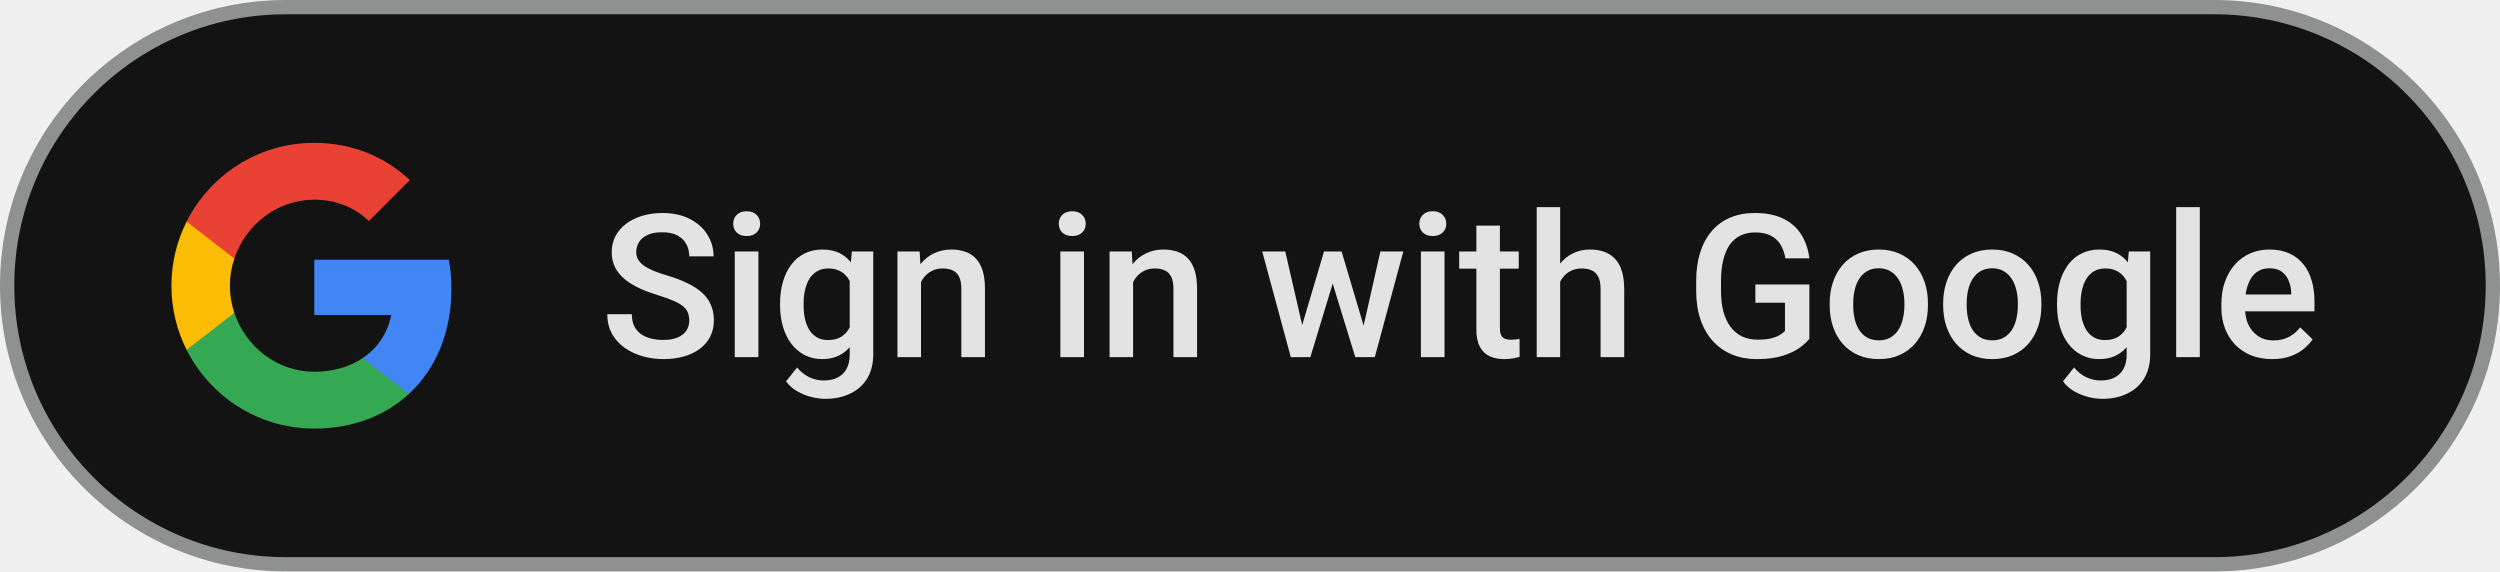
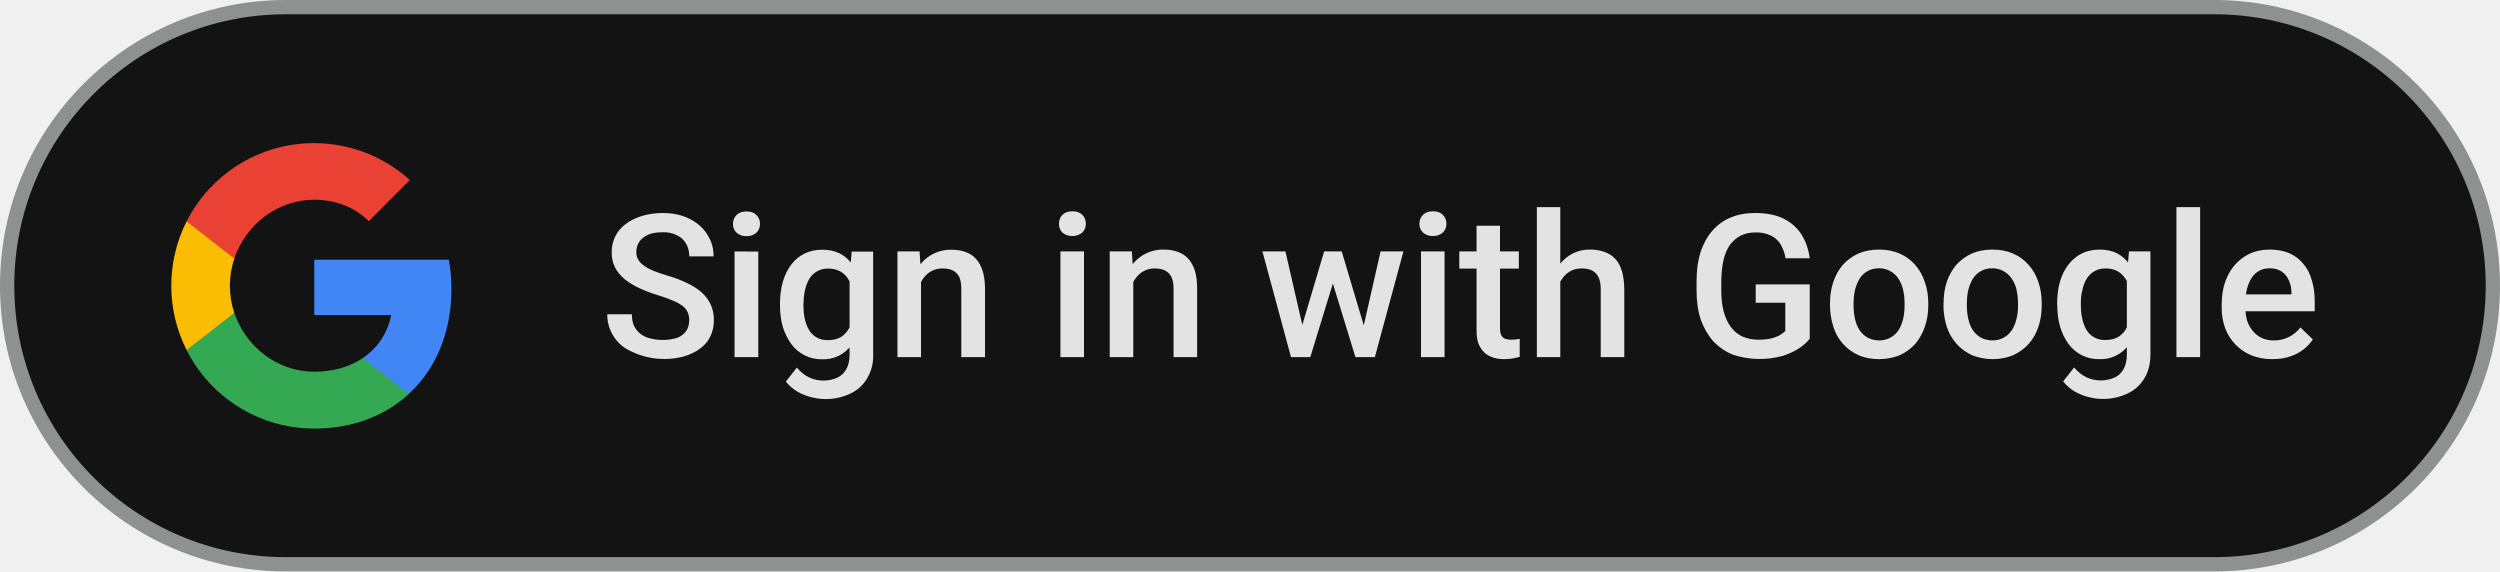
- <svg xmlns="http://www.w3.org/2000/svg" width="175" height="40" viewBox="0 0 175 40" fill="none">
-   <rect x="0.5" y="0.5" width="174" height="39" rx="19.5" fill="#131314" />
-   <g clip-path="url(#clip0_710_6231)">
-     <path d="M31.6 20.227C31.6 19.518 31.536 18.836 31.418 18.182H22V22.05H27.382C27.15 23.3 26.445 24.359 25.386 25.068V27.577H28.618C30.509 25.836 31.6 23.273 31.6 20.227Z" fill="#4285F4" />
-     <path d="M22 30C24.7 30 26.964 29.105 28.618 27.577L25.386 25.068C24.491 25.668 23.345 26.023 22 26.023C19.395 26.023 17.191 24.264 16.404 21.9H13.064V24.491C14.709 27.759 18.091 30 22 30Z" fill="#34A853" />
-     <path d="M16.404 21.9C16.204 21.3 16.091 20.659 16.091 20C16.091 19.341 16.204 18.7 16.404 18.1V15.509H13.064C12.386 16.859 12 18.386 12 20C12 21.614 12.386 23.141 13.064 24.491L16.404 21.9Z" fill="#FBBC04" />
-     <path d="M22 13.977C23.468 13.977 24.786 14.482 25.823 15.473L28.691 12.604C26.959 10.991 24.695 10 22 10C18.091 10 14.709 12.241 13.064 15.509L16.404 18.1C17.191 15.736 19.395 13.977 22 13.977Z" fill="#E94235" />
+ <svg xmlns="http://www.w3.org/2000/svg" width="175" height="40" fill="none" viewBox="0 0 175 40">
+   <rect width="174" height="39" x=".5" y=".5" fill="#131314" rx="19.5" />
+   <g clip-path="url(#a)">
+     <path fill="#4285F4" d="M31.6 20.23q0-1.07-.18-2.05H22v3.87h5.38a4.6 4.6 0 0 1-2 3.02v2.5h3.24c1.89-1.73 2.98-4.3 2.98-7.34" />
+     <path fill="#34A853" d="M22 30c2.7 0 4.96-.9 6.62-2.42l-3.23-2.51c-.9.6-2.04.95-3.39.95-2.6 0-4.8-1.76-5.6-4.12h-3.34v2.6A10 10 0 0 0 22 30" />
+     <path fill="#FBBC04" d="M16.4 21.9a6 6 0 0 1 0-3.8v-2.6h-3.34a10 10 0 0 0 0 9z" />
+     <path fill="#E94235" d="M22 13.98c1.47 0 2.79.5 3.82 1.5l2.87-2.88a10 10 0 0 0-15.63 2.9l3.34 2.6c.8-2.36 3-4.12 5.6-4.12" />
  </g>
-   <path d="M48.248 22.436C48.248 22.231 48.216 22.049 48.152 21.89C48.093 21.73 47.986 21.584 47.831 21.452C47.676 21.32 47.457 21.192 47.175 21.069C46.897 20.942 46.541 20.812 46.108 20.68C45.634 20.534 45.197 20.372 44.796 20.194C44.399 20.012 44.053 19.802 43.757 19.565C43.461 19.324 43.23 19.048 43.066 18.738C42.902 18.424 42.82 18.061 42.82 17.651C42.82 17.246 42.905 16.877 43.073 16.544C43.246 16.211 43.49 15.924 43.805 15.683C44.124 15.437 44.5 15.247 44.933 15.115C45.366 14.979 45.844 14.91 46.368 14.91C47.106 14.91 47.742 15.047 48.275 15.32C48.813 15.594 49.226 15.961 49.513 16.421C49.804 16.881 49.95 17.389 49.95 17.945H48.248C48.248 17.617 48.177 17.328 48.036 17.077C47.899 16.822 47.69 16.621 47.407 16.476C47.129 16.33 46.776 16.257 46.348 16.257C45.942 16.257 45.605 16.318 45.336 16.441C45.067 16.564 44.867 16.731 44.734 16.94C44.602 17.15 44.536 17.387 44.536 17.651C44.536 17.838 44.579 18.009 44.666 18.164C44.753 18.314 44.885 18.456 45.062 18.588C45.24 18.715 45.464 18.836 45.732 18.95C46.001 19.064 46.318 19.174 46.683 19.278C47.234 19.442 47.715 19.625 48.125 19.825C48.535 20.021 48.877 20.244 49.15 20.495C49.424 20.746 49.629 21.031 49.766 21.35C49.902 21.664 49.971 22.022 49.971 22.423C49.971 22.842 49.886 23.22 49.718 23.558C49.549 23.89 49.308 24.175 48.993 24.412C48.683 24.645 48.31 24.825 47.872 24.952C47.439 25.075 46.956 25.137 46.423 25.137C45.944 25.137 45.473 25.073 45.008 24.945C44.547 24.818 44.128 24.624 43.75 24.364C43.372 24.1 43.071 23.772 42.848 23.38C42.624 22.983 42.513 22.521 42.513 21.992H44.228C44.228 22.316 44.283 22.591 44.393 22.819C44.507 23.047 44.664 23.234 44.864 23.38C45.065 23.521 45.297 23.626 45.562 23.694C45.83 23.763 46.117 23.797 46.423 23.797C46.824 23.797 47.159 23.74 47.428 23.626C47.701 23.512 47.906 23.352 48.043 23.148C48.18 22.942 48.248 22.705 48.248 22.436ZM53.088 17.604V25H51.434V17.604H53.088ZM51.324 15.662C51.324 15.412 51.406 15.204 51.57 15.04C51.739 14.871 51.971 14.787 52.268 14.787C52.559 14.787 52.789 14.871 52.958 15.04C53.127 15.204 53.211 15.412 53.211 15.662C53.211 15.908 53.127 16.113 52.958 16.277C52.789 16.441 52.559 16.523 52.268 16.523C51.971 16.523 51.739 16.441 51.57 16.277C51.406 16.113 51.324 15.908 51.324 15.662ZM59.63 17.604H61.127V24.795C61.127 25.46 60.986 26.025 60.703 26.49C60.421 26.955 60.026 27.308 59.52 27.55C59.015 27.796 58.429 27.919 57.764 27.919C57.481 27.919 57.167 27.878 56.82 27.796C56.478 27.714 56.146 27.582 55.822 27.399C55.503 27.222 55.237 26.987 55.023 26.695L55.795 25.725C56.059 26.039 56.351 26.269 56.67 26.415C56.989 26.561 57.324 26.634 57.675 26.634C58.053 26.634 58.374 26.563 58.639 26.422C58.908 26.285 59.115 26.082 59.261 25.814C59.407 25.545 59.48 25.216 59.48 24.829V19.278L59.63 17.604ZM54.605 21.384V21.24C54.605 20.68 54.674 20.169 54.81 19.709C54.947 19.244 55.143 18.845 55.398 18.513C55.654 18.175 55.964 17.918 56.328 17.74C56.693 17.558 57.105 17.467 57.565 17.467C58.044 17.467 58.452 17.553 58.789 17.727C59.131 17.9 59.416 18.148 59.644 18.472C59.871 18.791 60.049 19.174 60.177 19.62C60.309 20.062 60.407 20.554 60.471 21.097V21.555C60.411 22.083 60.311 22.566 60.17 23.004C60.029 23.441 59.842 23.82 59.609 24.139C59.377 24.458 59.09 24.704 58.748 24.877C58.411 25.05 58.012 25.137 57.552 25.137C57.101 25.137 56.693 25.043 56.328 24.856C55.968 24.67 55.658 24.408 55.398 24.07C55.143 23.733 54.947 23.337 54.81 22.881C54.674 22.421 54.605 21.922 54.605 21.384ZM56.253 21.24V21.384C56.253 21.721 56.285 22.035 56.349 22.327C56.417 22.619 56.52 22.876 56.656 23.1C56.797 23.318 56.975 23.491 57.19 23.619C57.408 23.742 57.666 23.804 57.962 23.804C58.349 23.804 58.666 23.722 58.912 23.558C59.163 23.394 59.354 23.172 59.486 22.895C59.623 22.612 59.719 22.297 59.773 21.951V20.714C59.746 20.445 59.689 20.194 59.602 19.962C59.52 19.73 59.409 19.527 59.268 19.354C59.126 19.176 58.949 19.039 58.734 18.943C58.52 18.843 58.267 18.793 57.976 18.793C57.679 18.793 57.422 18.857 57.203 18.984C56.984 19.112 56.804 19.287 56.663 19.511C56.526 19.734 56.424 19.994 56.355 20.29C56.287 20.586 56.253 20.903 56.253 21.24ZM64.47 19.183V25H62.822V17.604H64.374L64.47 19.183ZM64.176 21.028L63.643 21.021C63.647 20.497 63.72 20.017 63.861 19.579C64.007 19.142 64.208 18.766 64.463 18.451C64.723 18.137 65.033 17.895 65.393 17.727C65.753 17.553 66.154 17.467 66.596 17.467C66.951 17.467 67.272 17.517 67.56 17.617C67.851 17.713 68.1 17.87 68.305 18.089C68.514 18.308 68.674 18.592 68.783 18.943C68.893 19.29 68.947 19.716 68.947 20.222V25H67.293V20.215C67.293 19.859 67.241 19.579 67.136 19.374C67.035 19.164 66.887 19.016 66.691 18.93C66.5 18.838 66.261 18.793 65.974 18.793C65.691 18.793 65.438 18.852 65.215 18.971C64.992 19.089 64.802 19.251 64.647 19.456C64.497 19.661 64.381 19.898 64.299 20.167C64.217 20.436 64.176 20.723 64.176 21.028ZM75.879 17.604V25H74.225V17.604H75.879ZM74.115 15.662C74.115 15.412 74.197 15.204 74.361 15.04C74.53 14.871 74.762 14.787 75.059 14.787C75.35 14.787 75.58 14.871 75.749 15.04C75.918 15.204 76.002 15.412 76.002 15.662C76.002 15.908 75.918 16.113 75.749 16.277C75.58 16.441 75.35 16.523 75.059 16.523C74.762 16.523 74.53 16.441 74.361 16.277C74.197 16.113 74.115 15.908 74.115 15.662ZM79.317 19.183V25H77.67V17.604H79.222L79.317 19.183ZM79.023 21.028L78.49 21.021C78.495 20.497 78.568 20.017 78.709 19.579C78.855 19.142 79.055 18.766 79.311 18.451C79.57 18.137 79.88 17.895 80.24 17.727C80.6 17.553 81.001 17.467 81.443 17.467C81.799 17.467 82.12 17.517 82.407 17.617C82.699 17.713 82.947 17.87 83.152 18.089C83.362 18.308 83.522 18.592 83.631 18.943C83.74 19.29 83.795 19.716 83.795 20.222V25H82.141V20.215C82.141 19.859 82.088 19.579 81.983 19.374C81.883 19.164 81.735 19.016 81.539 18.93C81.348 18.838 81.108 18.793 80.821 18.793C80.539 18.793 80.286 18.852 80.062 18.971C79.839 19.089 79.65 19.251 79.495 19.456C79.345 19.661 79.228 19.898 79.147 20.167C79.064 20.436 79.023 20.723 79.023 21.028ZM90.973 23.359L92.682 17.604H93.734L93.447 19.326L91.725 25H90.781L90.973 23.359ZM89.968 17.604L91.301 23.387L91.41 25H90.357L88.355 17.604H89.968ZM95.334 23.318L96.626 17.604H98.232L96.236 25H95.184L95.334 23.318ZM93.912 17.604L95.601 23.291L95.812 25H94.869L93.126 19.319L92.839 17.604H93.912ZM101.117 17.604V25H99.463V17.604H101.117ZM99.353 15.662C99.353 15.412 99.436 15.204 99.6 15.04C99.768 14.871 100.001 14.787 100.297 14.787C100.589 14.787 100.819 14.871 100.987 15.04C101.156 15.204 101.24 15.412 101.24 15.662C101.24 15.908 101.156 16.113 100.987 16.277C100.819 16.441 100.589 16.523 100.297 16.523C100.001 16.523 99.768 16.441 99.6 16.277C99.436 16.113 99.353 15.908 99.353 15.662ZM106.312 17.604V18.807H102.143V17.604H106.312ZM103.346 15.792H104.993V22.956C104.993 23.184 105.025 23.359 105.089 23.482C105.157 23.601 105.251 23.681 105.369 23.722C105.488 23.763 105.627 23.783 105.786 23.783C105.9 23.783 106.009 23.776 106.114 23.763C106.219 23.749 106.303 23.735 106.367 23.722L106.374 24.98C106.237 25.02 106.078 25.057 105.896 25.089C105.718 25.121 105.513 25.137 105.28 25.137C104.902 25.137 104.567 25.071 104.275 24.939C103.984 24.802 103.756 24.581 103.592 24.275C103.428 23.97 103.346 23.564 103.346 23.059V15.792ZM109.211 14.5V25H107.57V14.5H109.211ZM108.924 21.028L108.391 21.021C108.395 20.511 108.466 20.039 108.603 19.606C108.744 19.174 108.94 18.797 109.19 18.479C109.446 18.155 109.751 17.907 110.106 17.733C110.462 17.556 110.856 17.467 111.289 17.467C111.654 17.467 111.982 17.517 112.273 17.617C112.57 17.717 112.825 17.879 113.039 18.102C113.253 18.321 113.415 18.608 113.524 18.964C113.638 19.315 113.695 19.743 113.695 20.249V25H112.041V20.235C112.041 19.88 111.989 19.597 111.884 19.388C111.784 19.178 111.635 19.028 111.439 18.936C111.243 18.841 111.004 18.793 110.722 18.793C110.425 18.793 110.163 18.852 109.936 18.971C109.712 19.089 109.525 19.251 109.375 19.456C109.225 19.661 109.111 19.898 109.033 20.167C108.96 20.436 108.924 20.723 108.924 21.028ZM126.656 19.914V23.715C126.515 23.902 126.294 24.107 125.993 24.33C125.697 24.549 125.303 24.738 124.811 24.898C124.318 25.057 123.705 25.137 122.972 25.137C122.347 25.137 121.775 25.032 121.256 24.822C120.736 24.608 120.287 24.296 119.909 23.886C119.535 23.476 119.246 22.977 119.041 22.389C118.836 21.796 118.733 21.122 118.733 20.365V19.675C118.733 18.923 118.827 18.253 119.014 17.665C119.205 17.073 119.479 16.571 119.834 16.161C120.189 15.751 120.618 15.441 121.119 15.231C121.625 15.017 122.197 14.91 122.835 14.91C123.651 14.91 124.325 15.047 124.858 15.32C125.396 15.589 125.811 15.963 126.103 16.441C126.394 16.92 126.579 17.467 126.656 18.082H124.975C124.92 17.736 124.813 17.426 124.653 17.152C124.498 16.879 124.275 16.665 123.983 16.51C123.696 16.35 123.323 16.27 122.862 16.27C122.466 16.27 122.117 16.346 121.816 16.496C121.516 16.646 121.265 16.867 121.064 17.159C120.868 17.451 120.72 17.806 120.62 18.226C120.52 18.645 120.47 19.123 120.47 19.661V20.365C120.47 20.912 120.527 21.398 120.641 21.821C120.759 22.245 120.928 22.603 121.146 22.895C121.37 23.186 121.641 23.407 121.96 23.558C122.279 23.703 122.639 23.776 123.04 23.776C123.432 23.776 123.753 23.744 124.004 23.681C124.255 23.612 124.453 23.533 124.599 23.441C124.749 23.346 124.865 23.255 124.947 23.168V21.192H122.876V19.914H126.656ZM128.078 21.384V21.227C128.078 20.693 128.156 20.199 128.311 19.743C128.465 19.283 128.689 18.884 128.98 18.547C129.277 18.205 129.637 17.941 130.061 17.754C130.489 17.562 130.972 17.467 131.51 17.467C132.052 17.467 132.535 17.562 132.959 17.754C133.387 17.941 133.75 18.205 134.046 18.547C134.342 18.884 134.568 19.283 134.723 19.743C134.878 20.199 134.955 20.693 134.955 21.227V21.384C134.955 21.917 134.878 22.412 134.723 22.867C134.568 23.323 134.342 23.722 134.046 24.064C133.75 24.401 133.39 24.665 132.966 24.856C132.542 25.043 132.061 25.137 131.523 25.137C130.981 25.137 130.496 25.043 130.067 24.856C129.644 24.665 129.284 24.401 128.987 24.064C128.691 23.722 128.465 23.323 128.311 22.867C128.156 22.412 128.078 21.917 128.078 21.384ZM129.726 21.227V21.384C129.726 21.716 129.76 22.031 129.828 22.327C129.896 22.623 130.004 22.883 130.149 23.106C130.295 23.33 130.482 23.505 130.71 23.633C130.938 23.76 131.209 23.824 131.523 23.824C131.829 23.824 132.093 23.76 132.316 23.633C132.544 23.505 132.731 23.33 132.877 23.106C133.023 22.883 133.13 22.623 133.198 22.327C133.271 22.031 133.308 21.716 133.308 21.384V21.227C133.308 20.898 133.271 20.588 133.198 20.297C133.13 20.001 133.021 19.739 132.87 19.511C132.724 19.283 132.537 19.105 132.31 18.977C132.086 18.845 131.82 18.779 131.51 18.779C131.2 18.779 130.931 18.845 130.703 18.977C130.48 19.105 130.295 19.283 130.149 19.511C130.004 19.739 129.896 20.001 129.828 20.297C129.76 20.588 129.726 20.898 129.726 21.227ZM136.021 21.384V21.227C136.021 20.693 136.099 20.199 136.254 19.743C136.409 19.283 136.632 18.884 136.924 18.547C137.22 18.205 137.58 17.941 138.004 17.754C138.432 17.562 138.915 17.467 139.453 17.467C139.995 17.467 140.479 17.562 140.902 17.754C141.331 17.941 141.693 18.205 141.989 18.547C142.285 18.884 142.511 19.283 142.666 19.743C142.821 20.199 142.898 20.693 142.898 21.227V21.384C142.898 21.917 142.821 22.412 142.666 22.867C142.511 23.323 142.285 23.722 141.989 24.064C141.693 24.401 141.333 24.665 140.909 24.856C140.485 25.043 140.005 25.137 139.467 25.137C138.924 25.137 138.439 25.043 138.011 24.856C137.587 24.665 137.227 24.401 136.931 24.064C136.634 23.722 136.409 23.323 136.254 22.867C136.099 22.412 136.021 21.917 136.021 21.384ZM137.669 21.227V21.384C137.669 21.716 137.703 22.031 137.771 22.327C137.84 22.623 137.947 22.883 138.093 23.106C138.239 23.33 138.425 23.505 138.653 23.633C138.881 23.76 139.152 23.824 139.467 23.824C139.772 23.824 140.036 23.76 140.26 23.633C140.488 23.505 140.674 23.33 140.82 23.106C140.966 22.883 141.073 22.623 141.142 22.327C141.215 22.031 141.251 21.716 141.251 21.384V21.227C141.251 20.898 141.215 20.588 141.142 20.297C141.073 20.001 140.964 19.739 140.813 19.511C140.668 19.283 140.481 19.105 140.253 18.977C140.03 18.845 139.763 18.779 139.453 18.779C139.143 18.779 138.874 18.845 138.646 18.977C138.423 19.105 138.239 19.283 138.093 19.511C137.947 19.739 137.84 20.001 137.771 20.297C137.703 20.588 137.669 20.898 137.669 21.227ZM149.017 17.604H150.514V24.795C150.514 25.46 150.372 26.025 150.09 26.49C149.807 26.955 149.413 27.308 148.907 27.55C148.401 27.796 147.816 27.919 147.15 27.919C146.868 27.919 146.553 27.878 146.207 27.796C145.865 27.714 145.533 27.582 145.209 27.399C144.89 27.222 144.623 26.987 144.409 26.695L145.182 25.725C145.446 26.039 145.738 26.269 146.057 26.415C146.376 26.561 146.711 26.634 147.062 26.634C147.44 26.634 147.761 26.563 148.025 26.422C148.294 26.285 148.502 26.082 148.647 25.814C148.793 25.545 148.866 25.216 148.866 24.829V19.278L149.017 17.604ZM143.992 21.384V21.24C143.992 20.68 144.061 20.169 144.197 19.709C144.334 19.244 144.53 18.845 144.785 18.513C145.04 18.175 145.35 17.918 145.715 17.74C146.079 17.558 146.492 17.467 146.952 17.467C147.431 17.467 147.839 17.553 148.176 17.727C148.518 17.9 148.802 18.148 149.03 18.472C149.258 18.791 149.436 19.174 149.563 19.62C149.696 20.062 149.794 20.554 149.857 21.097V21.555C149.798 22.083 149.698 22.566 149.557 23.004C149.415 23.441 149.229 23.82 148.996 24.139C148.764 24.458 148.477 24.704 148.135 24.877C147.798 25.05 147.399 25.137 146.938 25.137C146.487 25.137 146.079 25.043 145.715 24.856C145.355 24.67 145.045 24.408 144.785 24.07C144.53 23.733 144.334 23.337 144.197 22.881C144.061 22.421 143.992 21.922 143.992 21.384ZM145.64 21.24V21.384C145.64 21.721 145.672 22.035 145.735 22.327C145.804 22.619 145.906 22.876 146.043 23.1C146.184 23.318 146.362 23.491 146.576 23.619C146.795 23.742 147.052 23.804 147.349 23.804C147.736 23.804 148.053 23.722 148.299 23.558C148.549 23.394 148.741 23.172 148.873 22.895C149.01 22.612 149.105 22.297 149.16 21.951V20.714C149.133 20.445 149.076 20.194 148.989 19.962C148.907 19.73 148.796 19.527 148.654 19.354C148.513 19.176 148.335 19.039 148.121 18.943C147.907 18.843 147.654 18.793 147.362 18.793C147.066 18.793 146.809 18.857 146.59 18.984C146.371 19.112 146.191 19.287 146.05 19.511C145.913 19.734 145.811 19.994 145.742 20.29C145.674 20.586 145.64 20.903 145.64 21.24ZM153.986 14.5V25H152.332V14.5H153.986ZM159.052 25.137C158.505 25.137 158.01 25.048 157.568 24.87C157.131 24.688 156.757 24.435 156.447 24.111C156.142 23.788 155.907 23.407 155.743 22.97C155.579 22.532 155.497 22.061 155.497 21.555V21.281C155.497 20.703 155.581 20.178 155.75 19.709C155.919 19.24 156.153 18.838 156.454 18.506C156.755 18.169 157.11 17.911 157.521 17.733C157.931 17.556 158.375 17.467 158.854 17.467C159.382 17.467 159.845 17.556 160.241 17.733C160.638 17.911 160.966 18.162 161.226 18.485C161.49 18.804 161.686 19.185 161.813 19.627C161.946 20.069 162.012 20.557 162.012 21.09V21.794H156.297V20.611H160.385V20.481C160.376 20.185 160.316 19.907 160.207 19.648C160.102 19.388 159.94 19.178 159.722 19.019C159.503 18.859 159.211 18.779 158.847 18.779C158.573 18.779 158.329 18.838 158.115 18.957C157.906 19.071 157.73 19.237 157.589 19.456C157.448 19.675 157.338 19.939 157.261 20.249C157.188 20.554 157.151 20.898 157.151 21.281V21.555C157.151 21.878 157.195 22.179 157.281 22.457C157.372 22.73 157.505 22.97 157.678 23.175C157.851 23.38 158.061 23.542 158.307 23.66C158.553 23.774 158.833 23.831 159.147 23.831C159.544 23.831 159.897 23.751 160.207 23.592C160.517 23.432 160.786 23.207 161.014 22.915L161.882 23.756C161.722 23.988 161.515 24.212 161.26 24.426C161.005 24.635 160.692 24.806 160.323 24.939C159.959 25.071 159.535 25.137 159.052 25.137Z" fill="#E3E3E3" />
-   <rect x="0.5" y="0.5" width="174" height="39" rx="19.5" stroke="#8E918F" />
+   <path fill="#E3E3E3" d="M48.25 22.44q0-.31-.1-.55-.09-.24-.32-.44a3 3 0 0 0-.66-.38 9 9 0 0 0-1.06-.39q-.71-.21-1.31-.49a5 5 0 0 1-1.04-.62q-.45-.37-.7-.83a2.3 2.3 0 0 1-.24-1.09 2.4 2.4 0 0 1 .98-1.97q.48-.36 1.13-.56t1.44-.21q1.1 0 1.9.41.81.4 1.24 1.1.45.69.44 1.53h-1.7q0-.5-.21-.87a1.4 1.4 0 0 0-.63-.6 2 2 0 0 0-1.06-.22q-.61 0-1.01.18-.4.19-.6.5-.2.32-.2.71 0 .29.13.51.12.23.4.43.26.2.66.36.4.17.95.33.82.24 1.45.55.6.29 1.02.67a2.5 2.5 0 0 1 .82 1.92q0 .63-.25 1.14t-.73.85q-.45.34-1.12.54a5.3 5.3 0 0 1-4.12-.59A2.8 2.8 0 0 1 42.51 22h1.72q0 .49.16.83.18.34.47.56.3.22.7.31a3.5 3.5 0 0 0 1.87-.06q.41-.18.61-.48t.2-.71m4.84-4.84V25h-1.66v-7.4zm-1.77-1.94q0-.38.25-.62.25-.25.7-.25t.69.25q.25.24.25.62 0 .37-.25.62a1 1 0 0 1-.7.24 1 1 0 0 1-.69-.24.8.8 0 0 1-.25-.62m8.31 1.94h1.5v7.2a3 3 0 0 1-.43 1.69q-.42.7-1.18 1.06a4 4 0 0 1-2.7.25 4 4 0 0 1-1-.4 3 3 0 0 1-.8-.7l.77-.98q.4.48.88.7a2.4 2.4 0 0 0 1.97 0q.4-.2.62-.6.22-.41.22-1v-5.54zm-5.02 3.78v-.14q0-.84.2-1.53t.59-1.2q.37-.5.93-.77.54-.27 1.24-.27t1.22.26.85.74.54 1.15.3 1.48v.45a7 7 0 0 1-.31 1.45 4 4 0 0 1-.56 1.14 2.4 2.4 0 0 1-2.06 1 2.6 2.6 0 0 1-2.15-1.07 4 4 0 0 1-.59-1.19q-.2-.69-.2-1.5m1.64-.14v.14q0 .51.1.95t.3.77.54.52.77.18q.58 0 .95-.24.37-.25.58-.67t.28-.94v-1.24a3 3 0 0 0-.17-.75q-.13-.34-.33-.6a1.4 1.4 0 0 0-.54-.42q-.32-.15-.75-.15a1.5 1.5 0 0 0-1.32.72 3 3 0 0 0-.3.78q-.1.45-.1.95m8.22-2.06V25h-1.65v-7.4h1.55zm-.3 1.85h-.53q0-.8.22-1.45t.6-1.13a2.7 2.7 0 0 1 2.14-.98q.53 0 .96.15.45.15.74.47.31.33.48.85.17.53.17 1.28V25h-1.66v-4.79q0-.53-.15-.84a1 1 0 0 0-.45-.44q-.28-.14-.72-.14a1.6 1.6 0 0 0-1.32.67q-.23.3-.35.7-.12.41-.12.87m11.7-3.43V25h-1.65v-7.4zm-1.75-1.94q0-.38.24-.62.25-.25.7-.25t.69.25q.25.24.25.62 0 .37-.25.62a1 1 0 0 1-.7.24 1 1 0 0 1-.69-.24.8.8 0 0 1-.24-.62m5.2 3.52V25h-1.65v-7.4h1.55zm-.3 1.85h-.53q0-.8.22-1.45t.6-1.13a2.7 2.7 0 0 1 2.13-.98q.54 0 .97.15.44.15.74.47.31.33.48.85.16.53.16 1.28V25h-1.65v-4.79q0-.53-.16-.84a1 1 0 0 0-.44-.44q-.3-.14-.72-.14a1.6 1.6 0 0 0-1.32.67q-.23.3-.35.7-.13.41-.13.87m11.95 2.33 1.71-5.76h1.05l-.28 1.73L91.72 25h-.94zm-1-5.76 1.33 5.79.11 1.61h-1.05l-2-7.4zm5.36 5.72 1.3-5.72h1.6l-2 7.4h-1.05zm-1.42-5.72 1.7 5.7.2 1.7h-.94l-1.74-5.68-.3-1.72zm7.2 0V25h-1.65v-7.4zm-1.76-1.94q0-.38.25-.62.25-.25.7-.25t.69.25q.25.24.25.62 0 .37-.25.62a1 1 0 0 1-.7.24 1 1 0 0 1-.69-.24.8.8 0 0 1-.25-.62m6.96 1.94v1.2h-4.17v-1.2zm-2.96-1.8H105v7.16q0 .34.1.52t.28.24.42.06a3 3 0 0 0 .58-.06v1.26a4 4 0 0 1-1.09.16q-.57 0-1-.2t-.69-.66-.24-1.22zm5.86-1.3V25h-1.64V14.5zm-.29 6.53h-.53q0-.79.21-1.42.21-.66.59-1.13a2.6 2.6 0 0 1 2.1-1.01 3 3 0 0 1 .98.15q.45.15.77.48t.48.86.17 1.29V25h-1.65v-4.76q0-.54-.16-.85a1 1 0 0 0-.44-.45q-.3-.15-.72-.15-.45 0-.78.18-.34.18-.56.49-.24.3-.35.7-.1.41-.1.87m17.74-1.12v3.8q-.22.3-.67.62t-1.18.57a6 6 0 0 1-3.55-.08 4 4 0 0 1-1.35-.93q-.55-.62-.87-1.5-.3-.9-.3-2.02v-.7q0-1.13.27-2 .3-.9.82-1.5.54-.63 1.29-.94.76-.32 1.71-.32 1.23 0 2.03.41t1.24 1.12.56 1.64h-1.69a3 3 0 0 0-.32-.93 1.6 1.6 0 0 0-.67-.64 2.3 2.3 0 0 0-1.12-.24q-.6 0-1.04.23t-.76.66q-.3.45-.44 1.07t-.15 1.43v.7q0 .83.17 1.46.18.64.5 1.07.34.45.82.67.48.21 1.08.22.6 0 .96-.1.38-.1.6-.24.23-.15.35-.27v-1.98h-2.07v-1.28zm1.42 1.47v-.15q0-.8.23-1.49t.67-1.2q.45-.5 1.08-.79.64-.28 1.45-.28t1.45.28 1.09.8.67 1.2q.24.67.24 1.48v.15q0 .8-.24 1.49t-.67 1.2q-.45.5-1.08.79-.64.27-1.45.28-.8 0-1.45-.28a3.2 3.2 0 0 1-1.76-2 5 5 0 0 1-.23-1.48m1.65-.15v.15q0 .5.1.95t.32.78.56.52.81.2a1.6 1.6 0 0 0 1.36-.72q.21-.34.32-.78.1-.45.1-.95v-.15q0-.5-.1-.93-.1-.45-.33-.79a1.6 1.6 0 0 0-1.36-.73q-.47 0-.8.2-.35.19-.56.53a3 3 0 0 0-.32.79q-.1.44-.1.93m6.3.15v-.15q0-.8.22-1.49.24-.69.67-1.2.45-.5 1.08-.79.64-.28 1.45-.28.82 0 1.45.28a3 3 0 0 1 1.09.8q.45.5.68 1.2.23.67.23 1.48v.15q0 .8-.23 1.49t-.68 1.2q-.45.5-1.08.79-.63.27-1.44.28a4 4 0 0 1-1.46-.28q-.63-.3-1.08-.8-.45-.51-.68-1.2a5 5 0 0 1-.23-1.48m1.64-.15v.15q0 .5.1.95t.32.78.56.52.82.2a1.6 1.6 0 0 0 1.35-.72q.22-.34.32-.78.12-.45.11-.95v-.15q0-.5-.1-.93a2 2 0 0 0-.34-.79 1.6 1.6 0 0 0-1.36-.73q-.46 0-.8.2-.34.19-.56.53a3 3 0 0 0-.32.79q-.1.44-.1.93m11.35-3.63h1.5v7.2q0 1-.43 1.69-.42.7-1.18 1.06a4 4 0 0 1-2.7.25 4 4 0 0 1-1-.4 3 3 0 0 1-.8-.7l.77-.98q.4.48.88.7a2.4 2.4 0 0 0 1.97 0q.4-.2.62-.6.22-.41.22-1v-5.54zM144 21.38v-.14q0-.84.2-1.53t.6-1.2.93-.77 1.23-.27q.72 0 1.23.26.5.26.85.74t.53 1.15q.2.66.3 1.48v.45a7 7 0 0 1-.3 1.45 4 4 0 0 1-.56 1.14 2.4 2.4 0 0 1-2.06 1 2.6 2.6 0 0 1-2.16-1.07 4 4 0 0 1-.58-1.19q-.2-.69-.2-1.5m1.65-.14v.14q0 .51.1.95t.3.77.54.52.77.18q.58 0 .95-.24.38-.25.57-.67.2-.42.29-.94v-1.24a3 3 0 0 0-.17-.75 2 2 0 0 0-.34-.6 1.4 1.4 0 0 0-.53-.42q-.32-.15-.76-.15a1.5 1.5 0 0 0-1.31.72q-.21.33-.3.78-.12.45-.11.95m8.35-6.74V25h-1.66V14.5zm5.06 10.64q-.82 0-1.48-.27a3.3 3.3 0 0 1-1.83-1.9 4 4 0 0 1-.24-1.42v-.27q0-.87.25-1.57t.7-1.2 1.07-.78q.61-.26 1.33-.26.8 0 1.4.26.59.27.98.76.4.47.58 1.14.2.66.2 1.46v.7h-5.71v-1.18h4.08v-.13q0-.45-.17-.83-.16-.39-.49-.63a1.5 1.5 0 0 0-.87-.24q-.42 0-.73.18-.32.17-.53.5t-.33.79q-.1.45-.1 1.03v.27q0 .5.12.9.14.42.4.72.25.31.63.49.36.17.84.17a2.3 2.3 0 0 0 1.86-.91l.87.84a3 3 0 0 1-1.56 1.18q-.54.2-1.27.2" />
+   <rect width="174" height="39" x=".5" y=".5" stroke="#8E918F" rx="19.5" />
  <defs>
-     <clipPath id="clip0_710_6231">
-       <rect width="20" height="20" fill="white" transform="translate(12 10)" />
+     <clipPath id="a">
+       <path fill="#fff" d="M12 10h20v20H12z" />
    </clipPath>
  </defs>
</svg>
